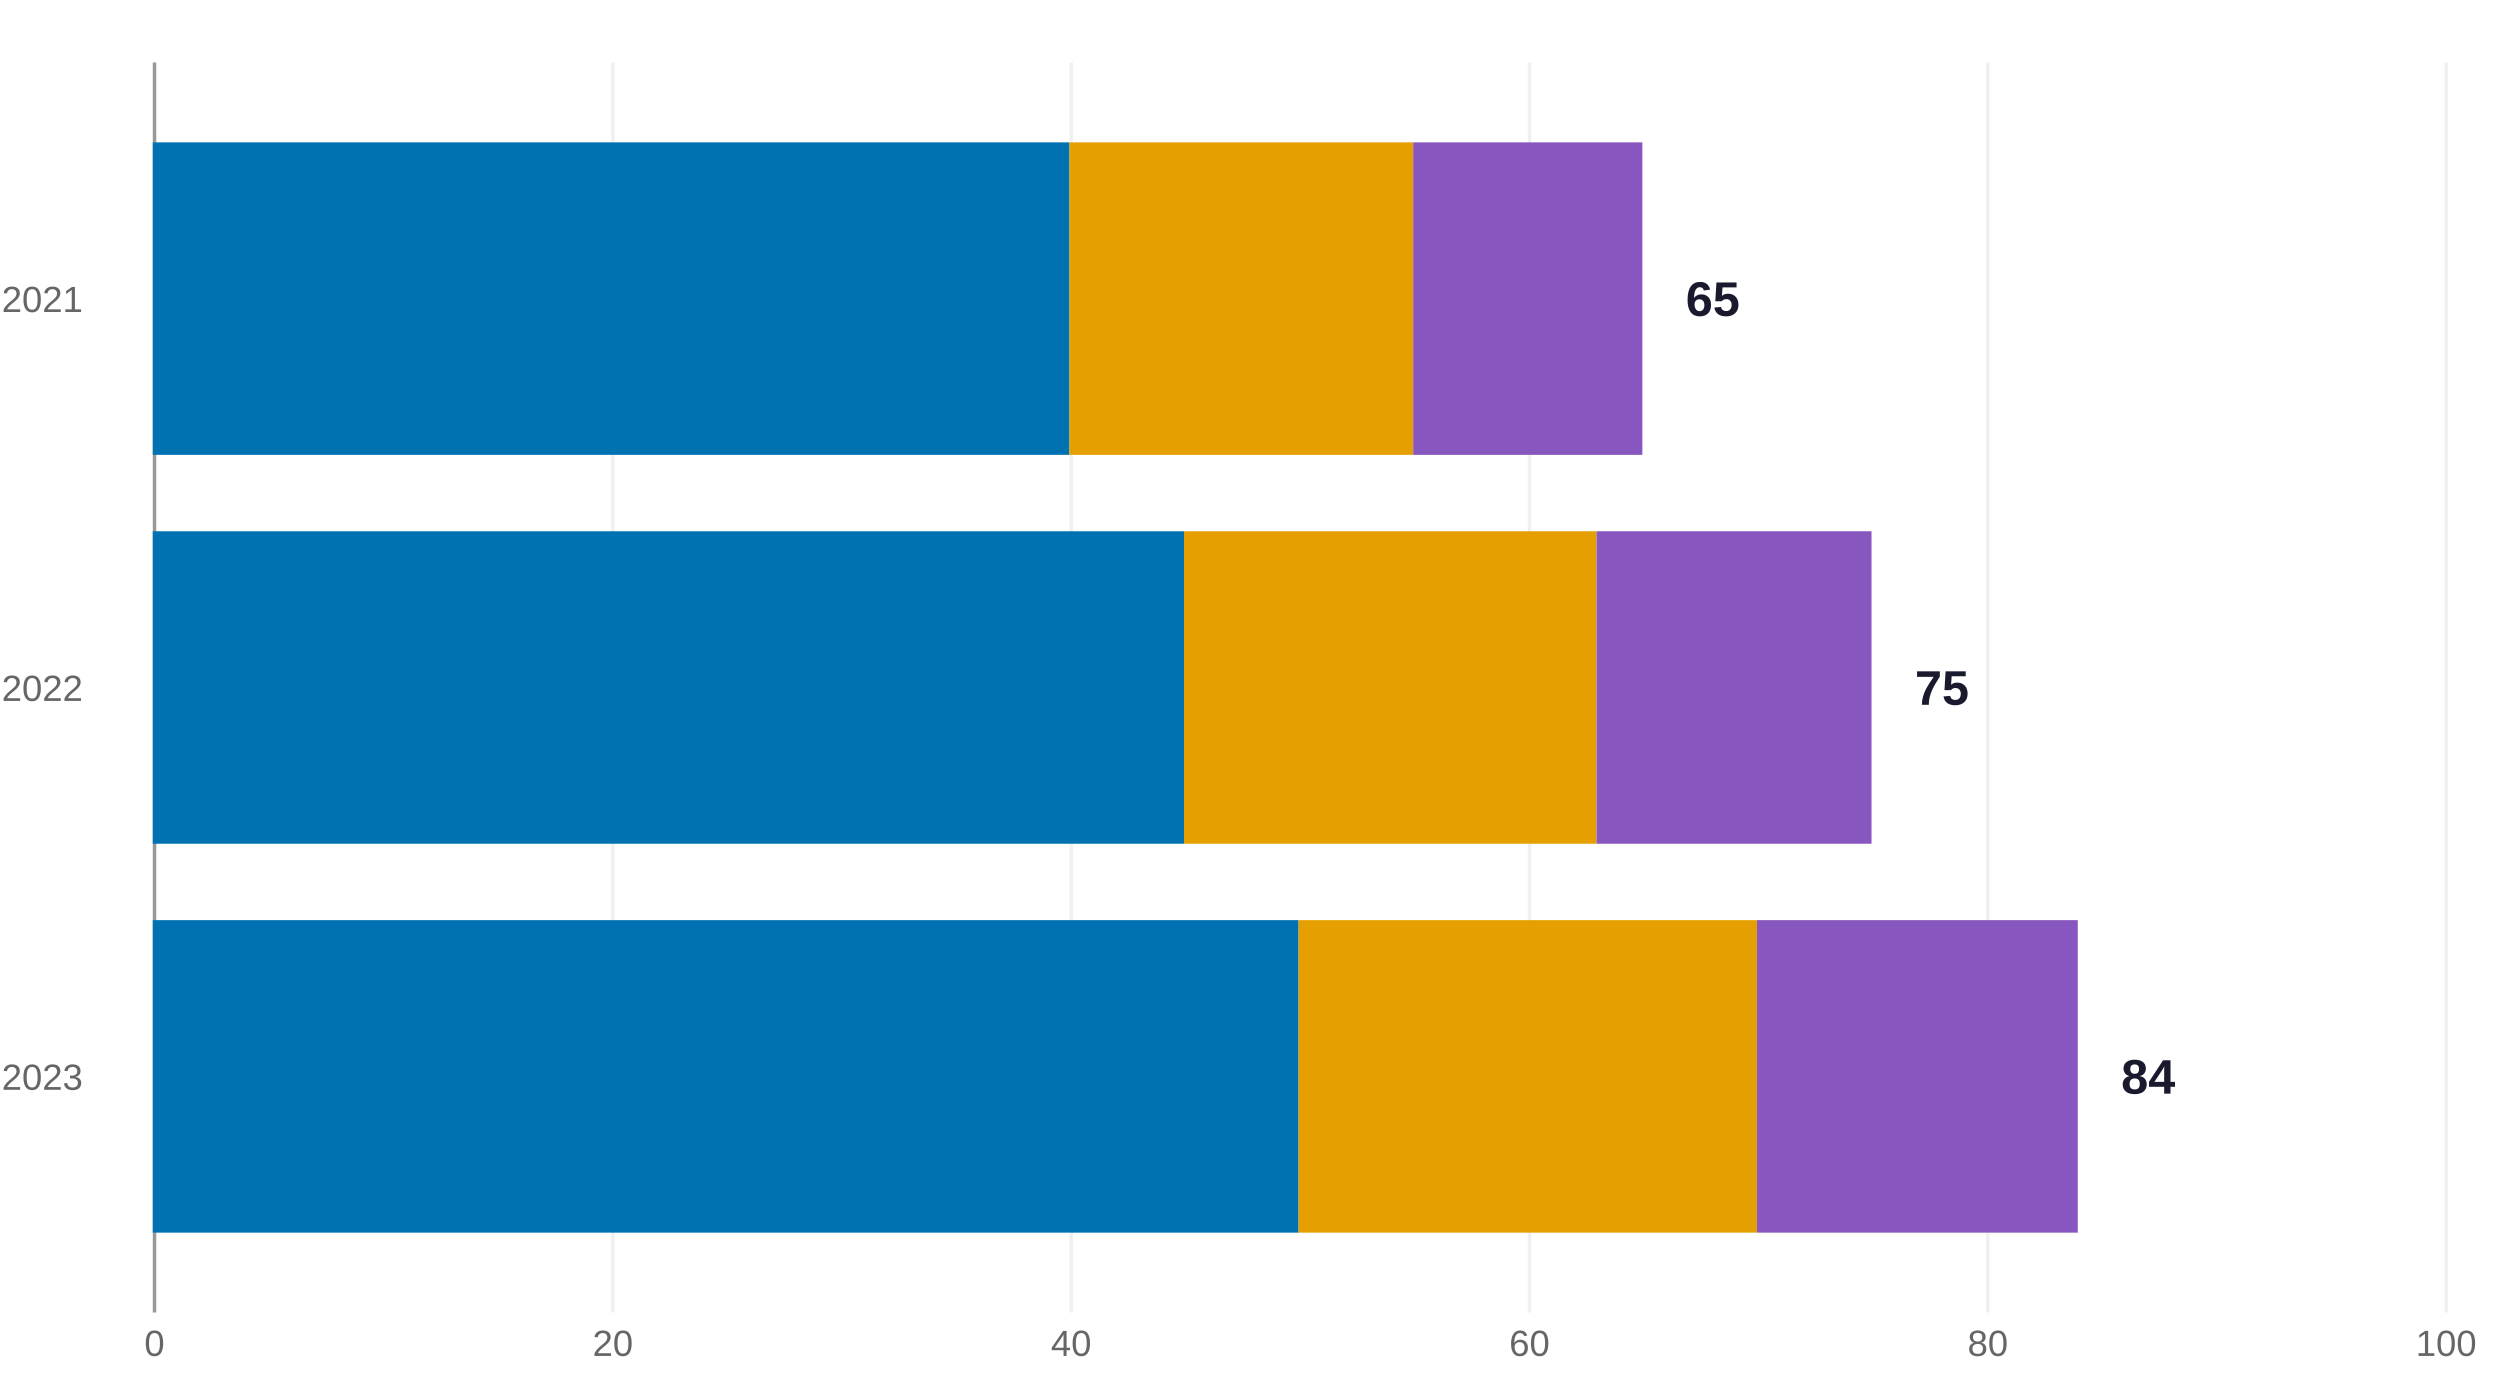
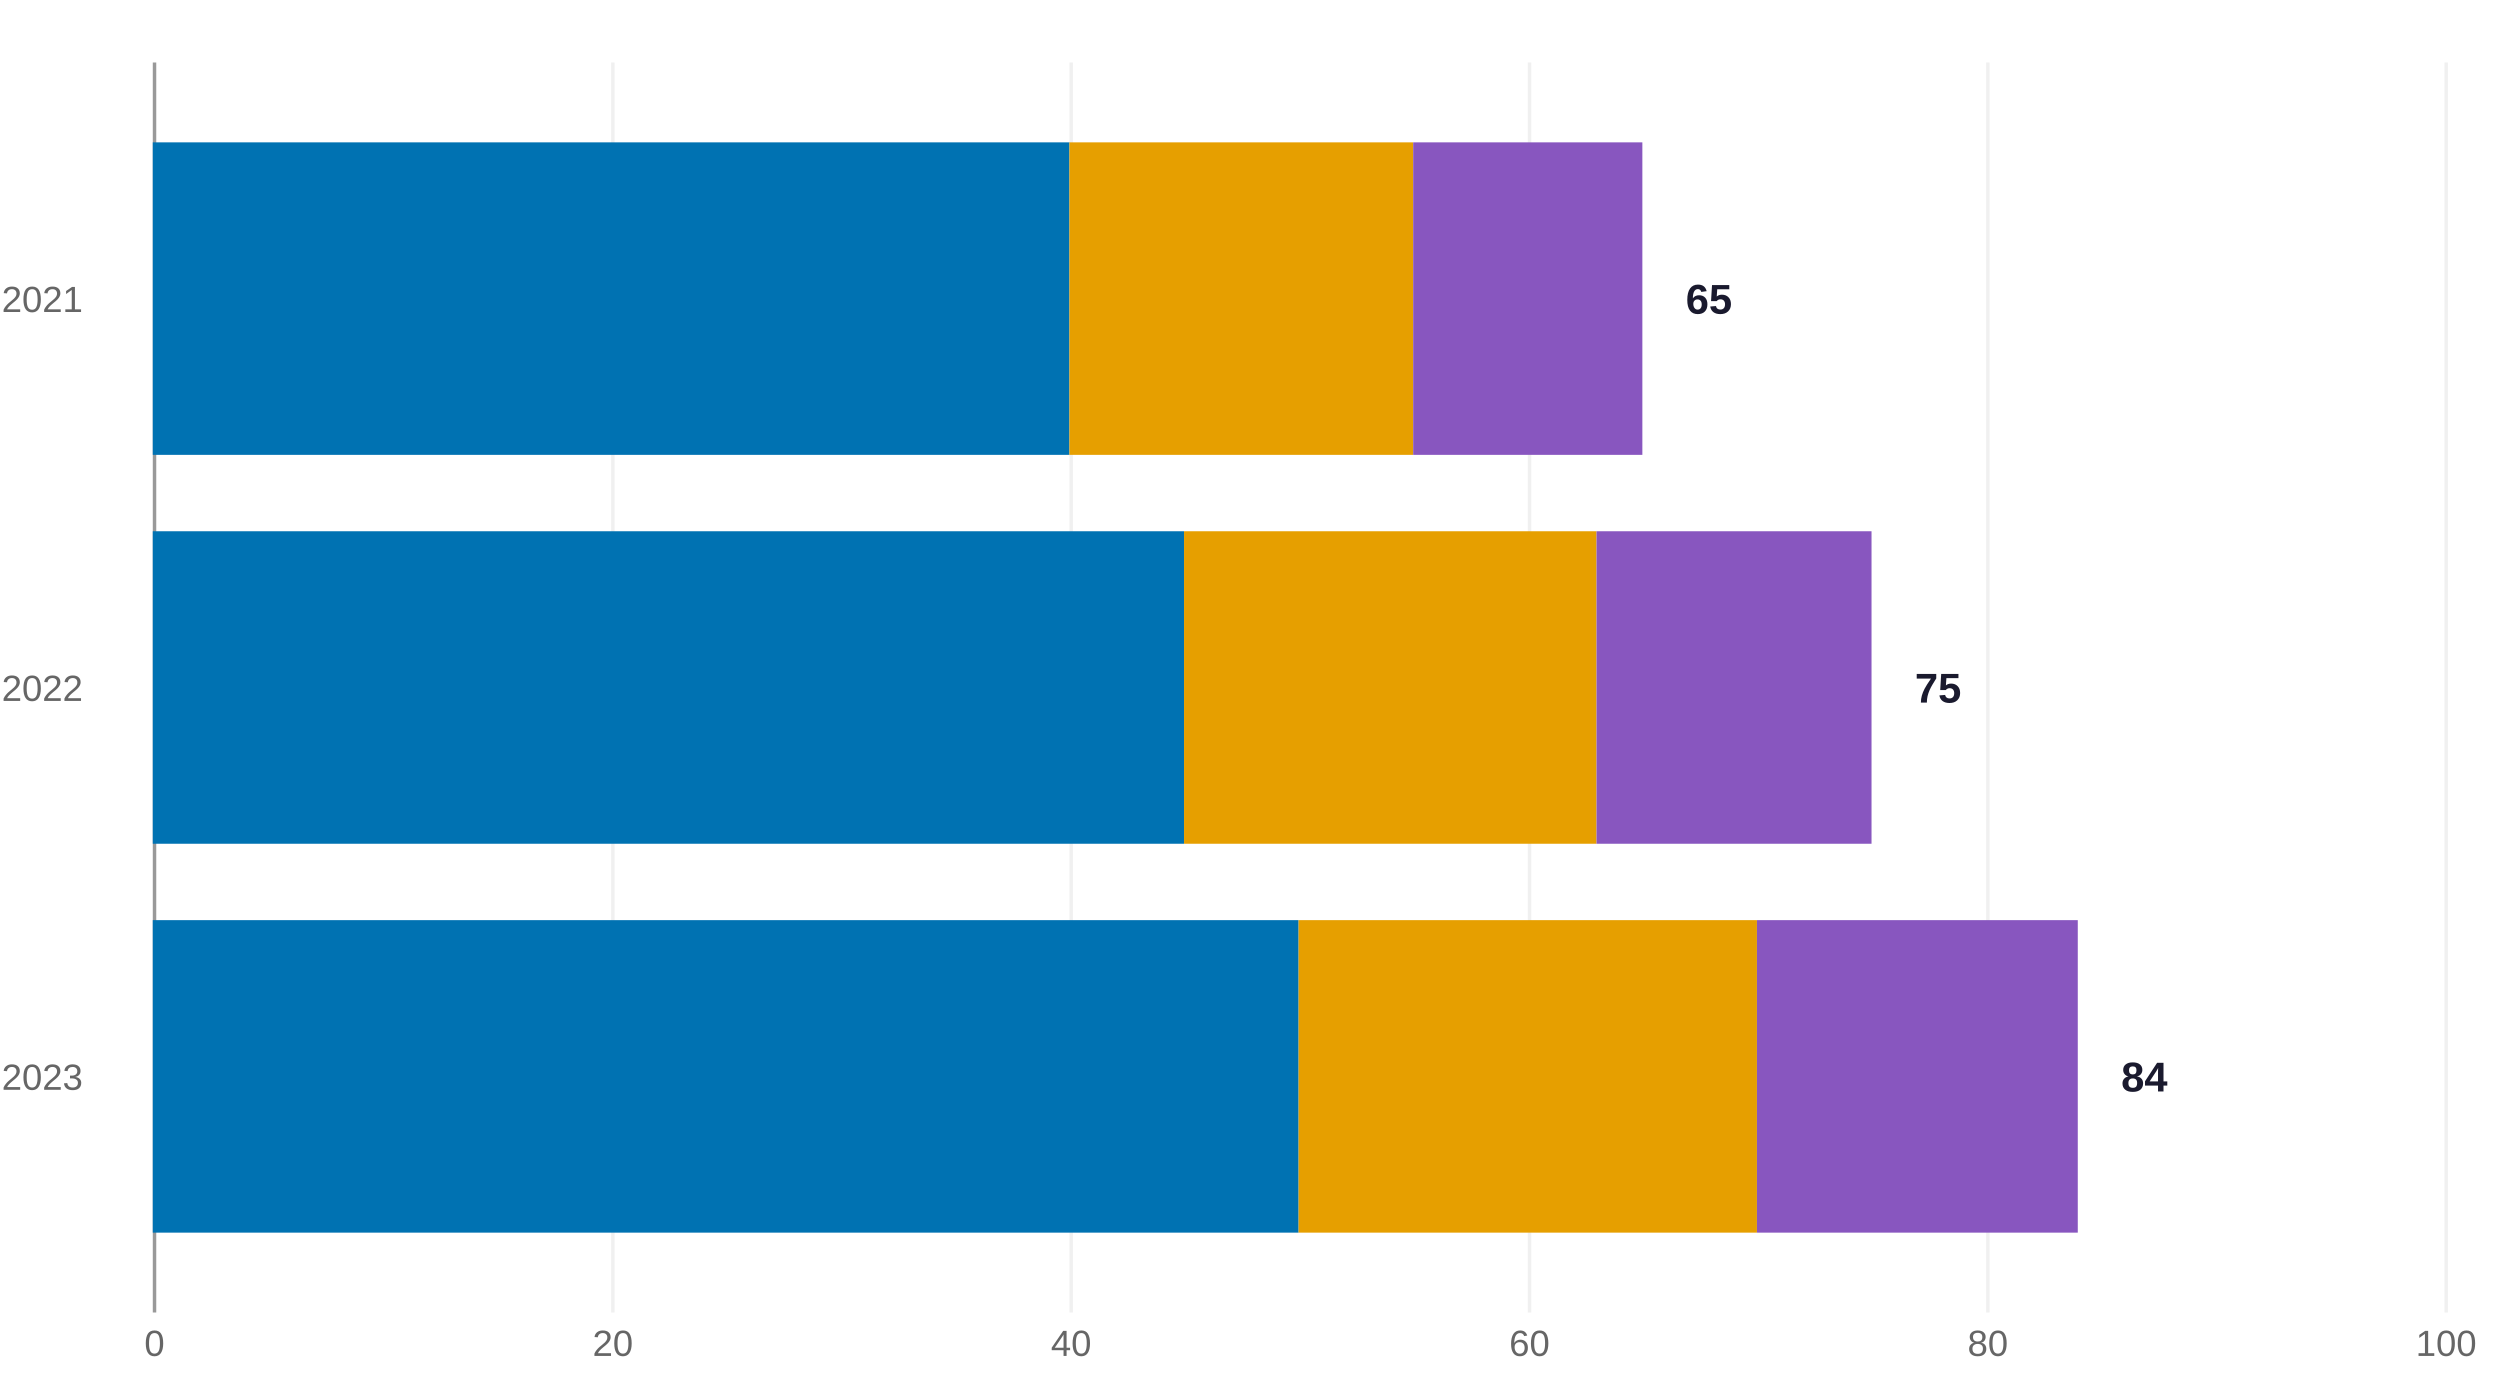
<svg class="tblchart" fill="currentColor" font-family="system-ui, sans-serif" font-size="10" text-anchor="middle" width="720" height="400" viewBox="0 0 720 400" style="background: transparent; color: rgb(74, 74, 74); font-family: Figtree, &quot;Source Sans 3&quot;, system-ui, -apple-system, &quot;Segoe UI&quot;, Arial, sans-serif; font-size: 10.5px; overflow: visible;" data-margin-left="44" data-margin-right="16" data-margin-top="18" data-margin-bottom="22">
  <style>:where(.tblchart) {
  --plot-background: white;
  display: block;
  height: auto;
  height: intrinsic;
  max-width: 100%;
}
:where(.tblchart text),
:where(.tblchart tspan) {
  white-space: pre;
}</style>
  <g aria-label="rule" stroke="#F0F0F0" transform="translate(0.5,0)">
    <line x1="176" x2="176" y1="18" y2="378" />
    <line x1="308" x2="308" y1="18" y2="378" />
    <line x1="440" x2="440" y1="18" y2="378" />
    <line x1="572" x2="572" y1="18" y2="378" />
    <line x1="704" x2="704" y1="18" y2="378" />
  </g>
  <g aria-label="text" fill="#666666" font-size="10.5" font-weight="500" transform="translate(0.5,12.5)">
    <text transform="translate(44,378)">0</text>
    <text transform="translate(176,378)">20</text>
    <text transform="translate(308,378)">40</text>
    <text transform="translate(440,378)">60</text>
    <text transform="translate(572,378)">80</text>
    <text transform="translate(704,378)">100</text>
  </g>
  <g aria-label="text" fill="#666666" text-anchor="start" font-size="10.5" font-weight="500" transform="translate(-43.5,45.5)">
    <text y="0.32em" transform="translate(44,41)">2021</text>
    <text y="0.32em" transform="translate(44,153)">2022</text>
    <text y="0.32em" transform="translate(44,265)">2023</text>
  </g>
  <g aria-label="rule" stroke="#999999" transform="translate(0.5,0)">
    <line x1="44" x2="44" y1="18" y2="378" />
  </g>
  <g aria-label="bar">
    <rect x="44" width="264" y="41" height="90" fill="#0072B2" data-series="Wages" />
    <rect x="308" width="99" y="41" height="90" fill="#E69F00" data-series="Benefits" />
    <rect x="407" width="66" y="41" height="90" fill="#8856BF" data-series="Taxes" />
    <rect x="44" width="297" y="153" height="90" fill="#0072B2" data-series="Wages" />
    <rect x="341" width="118.8" y="153" height="90" fill="#E69F00" data-series="Benefits" />
    <rect x="459.8" width="79.2" y="153" height="90" fill="#8856BF" data-series="Taxes" />
    <rect x="44" width="330" y="265" height="90" fill="#0072B2" data-series="Wages" />
    <rect x="374" width="132" y="265" height="90" fill="#E69F00" data-series="Benefits" />
    <rect x="506" width="92.4" y="265" height="90" fill="#8856BF" data-series="Taxes" />
  </g>
-   <g aria-label="text" fill="#1A1A2E" text-anchor="start" font-size="14" font-weight="700" transform="translate(12.5,45.5)">
+   <g aria-label="text" fill="#1A1A2E" text-anchor="start" font-size="12" font-weight="700" transform="translate(12.5,45.5)">
    <text y="0.32em" transform="translate(473,41)">65</text>
    <text y="0.32em" transform="translate(539,153)">75</text>
    <text y="0.32em" transform="translate(598.4,265)">84</text>
  </g>
</svg>
